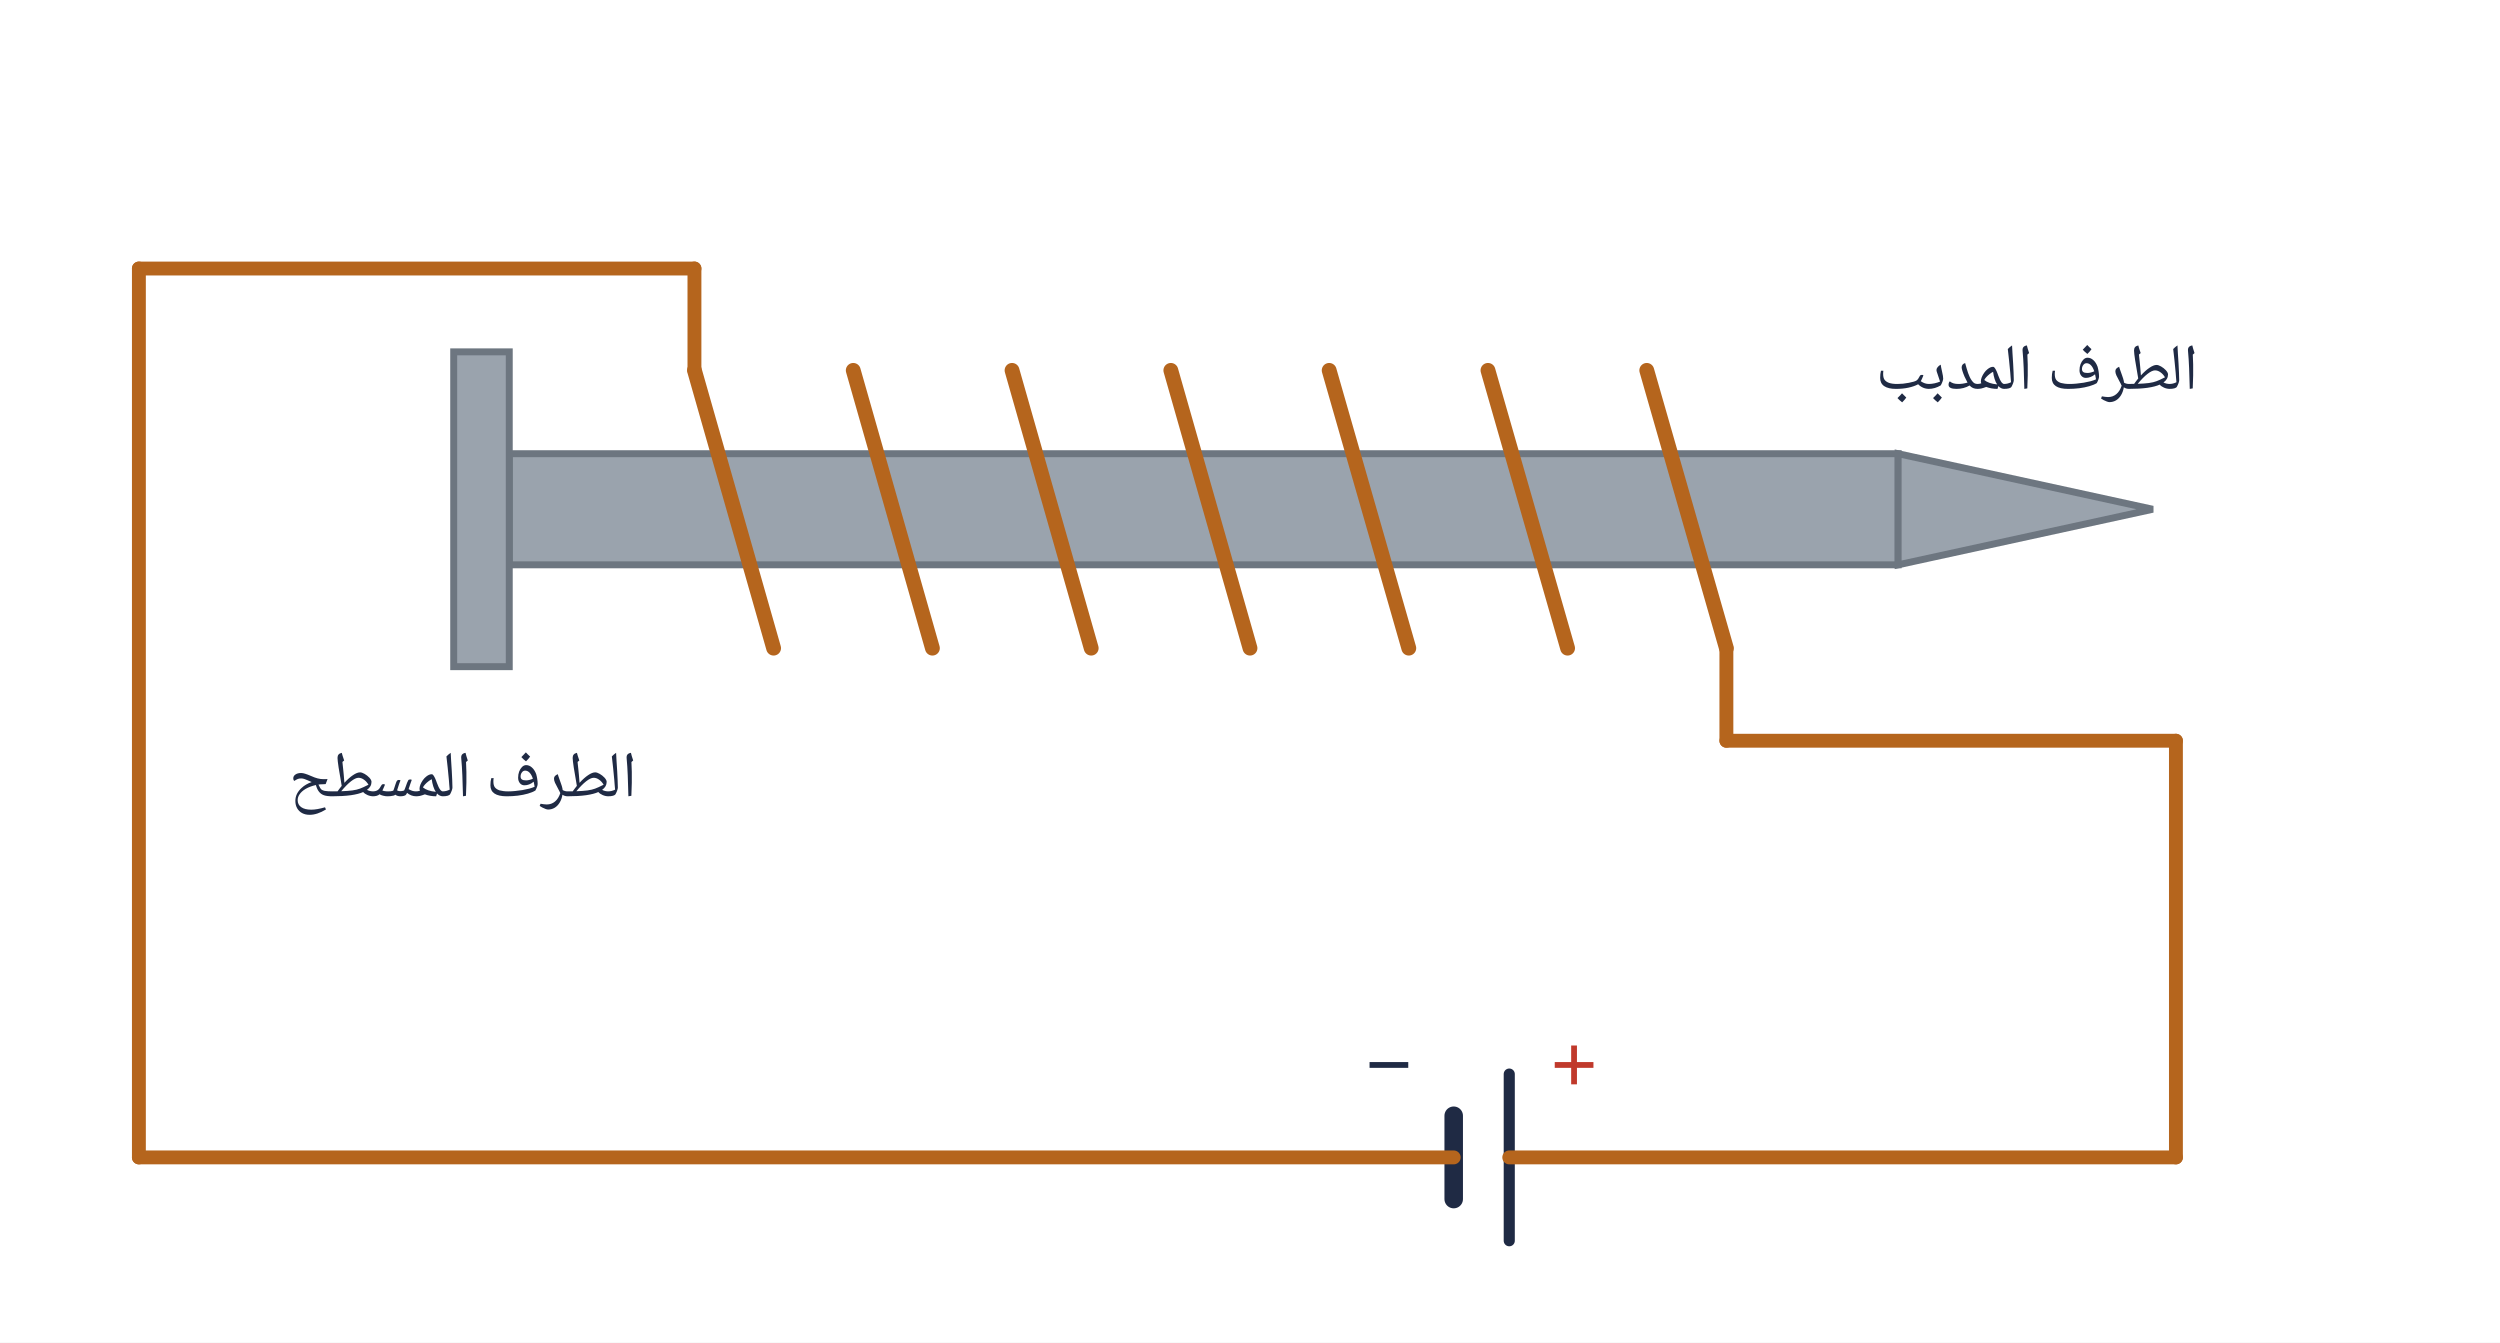
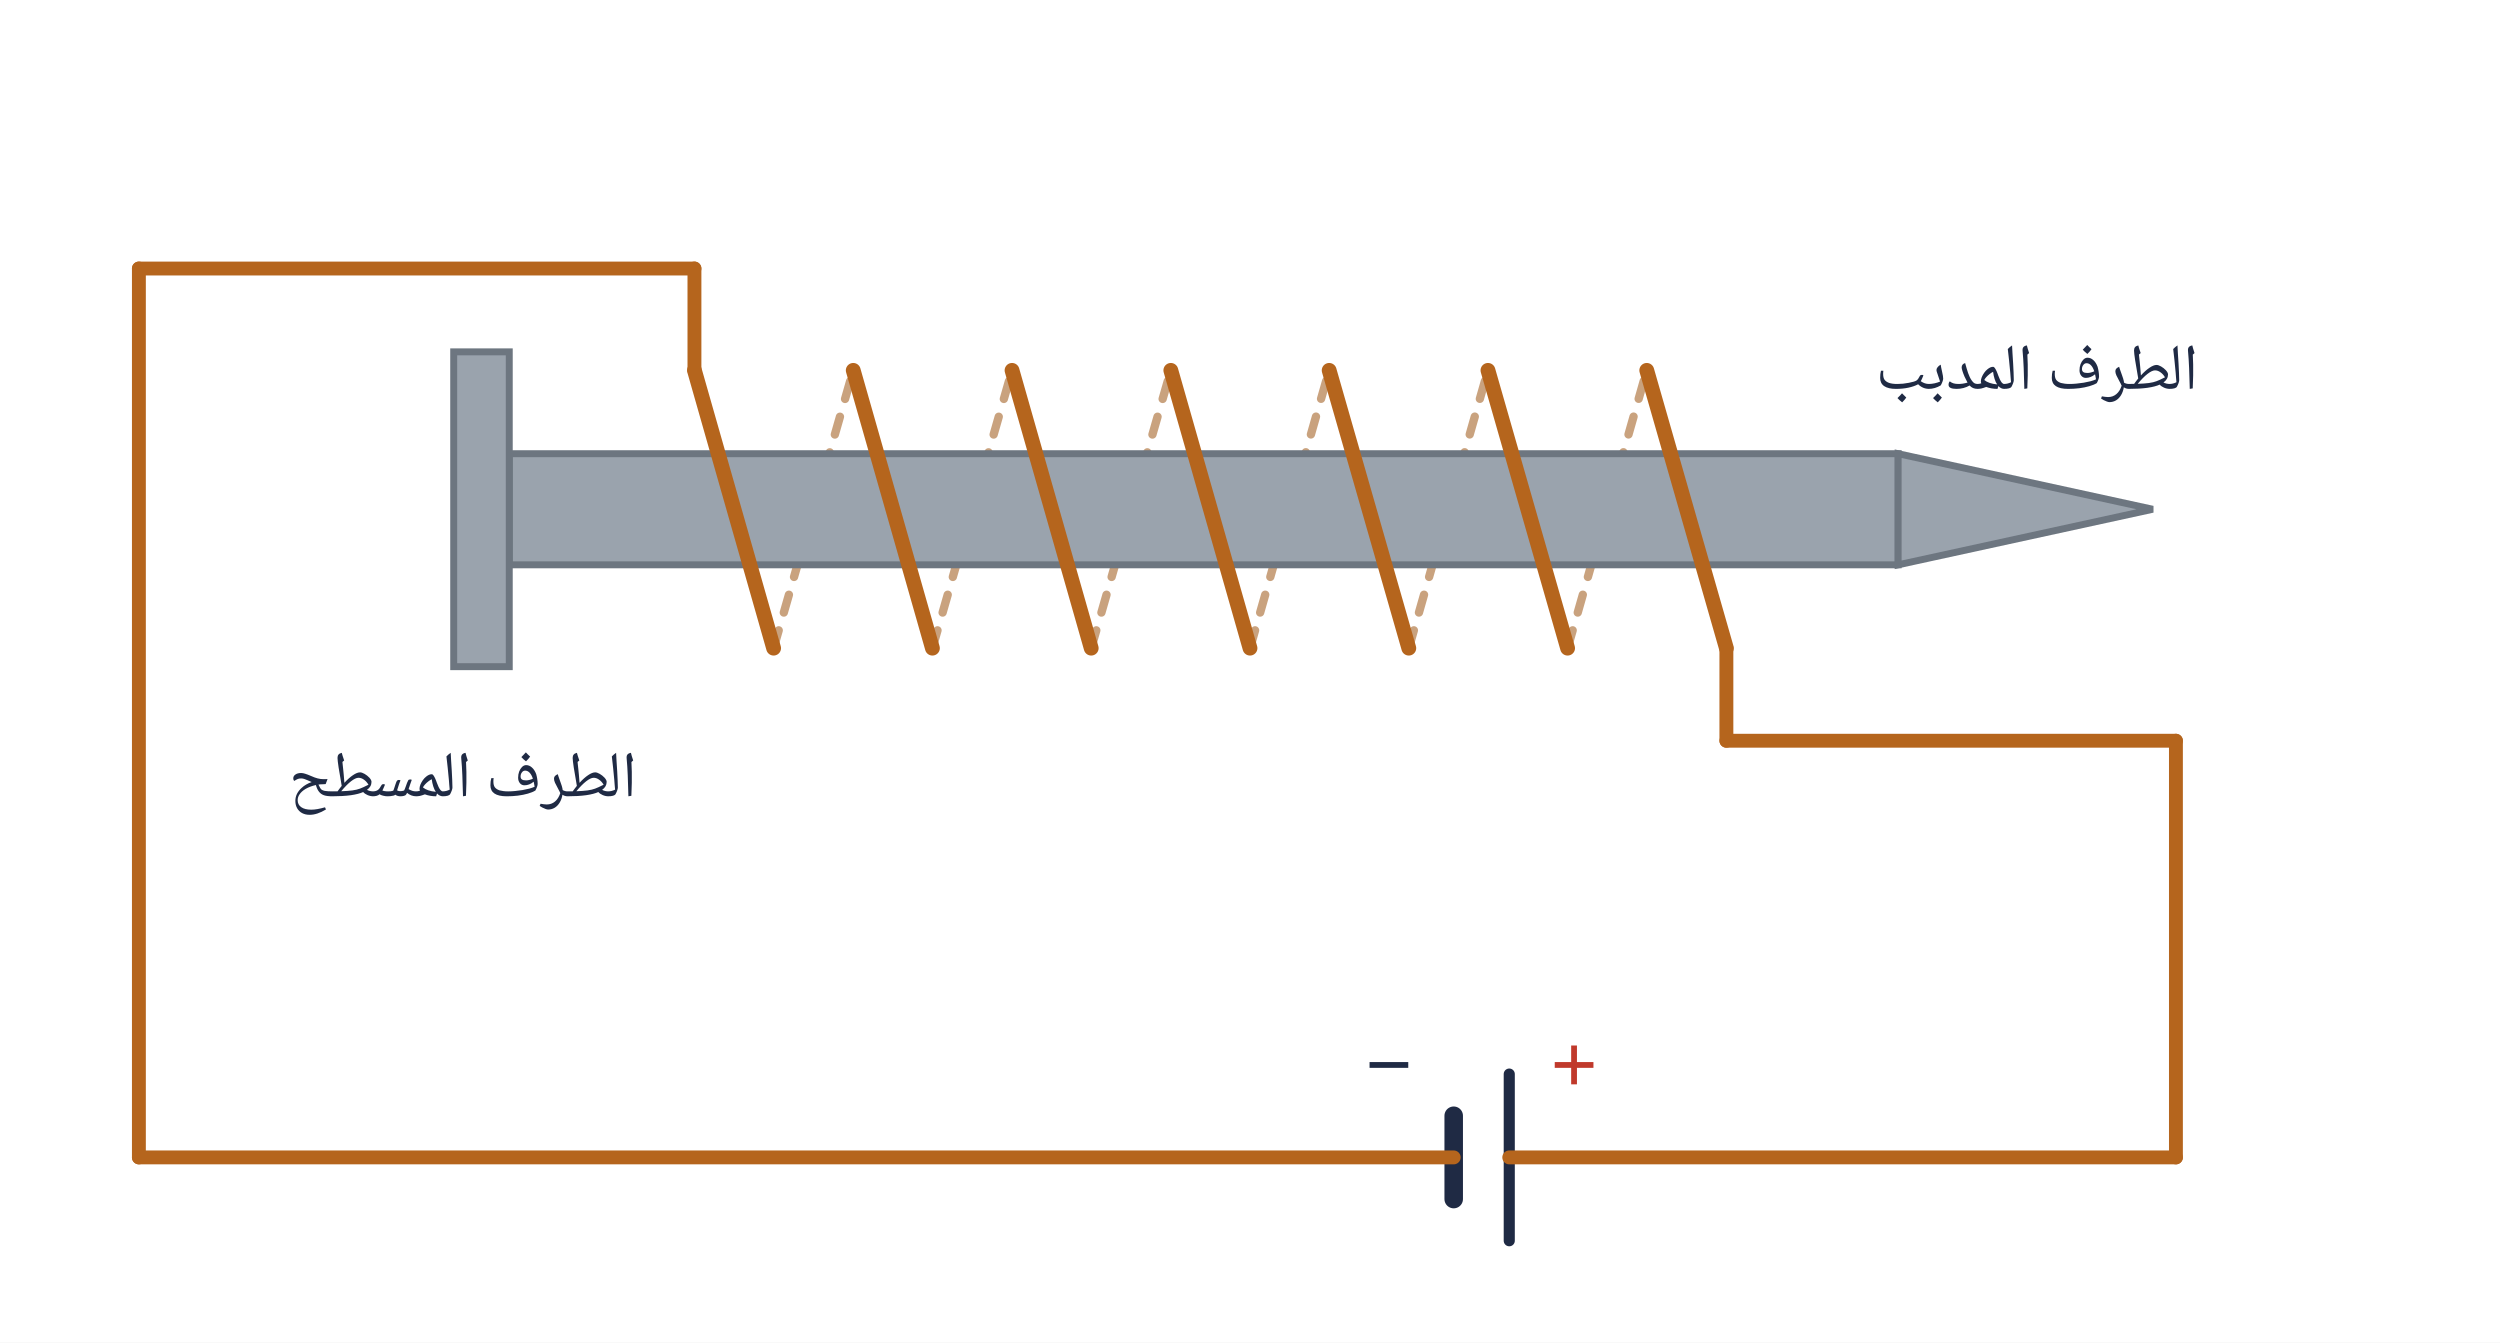
<svg xmlns="http://www.w3.org/2000/svg" viewBox="0 0 540 290" width="540" height="290">
  <rect width="540" height="290" fill="#fff" />
+   <line x1="167.1" y1="140.0" x2="184.3" y2="80.0" stroke="#c9a27e" stroke-width="1.8" stroke-linecap="round" stroke-dasharray="4 4" />
+   <line x1="201.4" y1="140.0" x2="218.6" y2="80.0" stroke="#c9a27e" stroke-width="1.8" stroke-linecap="round" stroke-dasharray="4 4" />
+   <line x1="235.7" y1="140.0" x2="252.9" y2="80.0" stroke="#c9a27e" stroke-width="1.8" stroke-linecap="round" stroke-dasharray="4 4" />
+   <line x1="270.0" y1="140.0" x2="287.1" y2="80.0" stroke="#c9a27e" stroke-width="1.8" stroke-linecap="round" stroke-dasharray="4 4" />
+   <line x1="304.3" y1="140.0" x2="321.4" y2="80.0" stroke="#c9a27e" stroke-width="1.8" stroke-linecap="round" stroke-dasharray="4 4" />
+   <line x1="338.6" y1="140.0" x2="355.7" y2="80.0" stroke="#c9a27e" stroke-width="1.8" stroke-linecap="round" stroke-dasharray="4 4" />
  <rect x="110.0" y="98.0" width="300" height="24" fill="#9aa3ad" stroke="#6d7680" stroke-width="1.5" />
  <rect x="98.0" y="76.0" width="12" height="68" fill="#9aa3ad" stroke="#6d7680" stroke-width="1.5" />
  <polygon points="410,98 465,110 410,122" fill="#9aa3ad" stroke="#6d7680" stroke-width="1.5" />
  <line x1="150.0" y1="80.0" x2="167.1" y2="140.0" stroke="#b5651d" stroke-width="3.2" stroke-linecap="round" />
  <line x1="184.3" y1="80.0" x2="201.4" y2="140.0" stroke="#b5651d" stroke-width="3.2" stroke-linecap="round" />
  <line x1="218.6" y1="80.0" x2="235.7" y2="140.0" stroke="#b5651d" stroke-width="3.2" stroke-linecap="round" />
  <line x1="252.9" y1="80.0" x2="270.0" y2="140.0" stroke="#b5651d" stroke-width="3.2" stroke-linecap="round" />
  <line x1="287.1" y1="80.0" x2="304.3" y2="140.0" stroke="#b5651d" stroke-width="3.2" stroke-linecap="round" />
  <line x1="321.4" y1="80.0" x2="338.6" y2="140.0" stroke="#b5651d" stroke-width="3.2" stroke-linecap="round" />
  <line x1="355.7" y1="80.0" x2="372.9" y2="140.0" stroke="#b5651d" stroke-width="3.2" stroke-linecap="round" />
  <line x1="326.0" y1="232.0" x2="326.0" y2="268.0" stroke="#1f2a44" stroke-width="2.4" stroke-linecap="round" />
  <line x1="314.0" y1="241.0" x2="314.0" y2="259.0" stroke="#1f2a44" stroke-width="4" stroke-linecap="round" />
  <text x="340.0" y="236.0" text-anchor="middle" font-size="18" fill="#c0392b" font-weight="bold" font-family="'Times New Roman',Times,serif">+</text>
  <text x="300.0" y="236.0" text-anchor="middle" font-size="18" fill="#1f2a44" font-weight="bold" font-family="'Times New Roman',Times,serif">−</text>
  <line x1="150.0" y1="80.0" x2="150.0" y2="58.0" stroke="#b5651d" stroke-width="3" stroke-linecap="round" />
  <line x1="150.0" y1="58.0" x2="30.0" y2="58.0" stroke="#b5651d" stroke-width="3" stroke-linecap="round" />
  <line x1="30.0" y1="58.0" x2="30.0" y2="250.0" stroke="#b5651d" stroke-width="3" stroke-linecap="round" />
  <line x1="30.0" y1="250.0" x2="314.0" y2="250.0" stroke="#b5651d" stroke-width="3" stroke-linecap="round" />
  <line x1="372.9" y1="140.0" x2="372.9" y2="160.0" stroke="#b5651d" stroke-width="3" stroke-linecap="round" />
  <line x1="372.9" y1="160.0" x2="470.0" y2="160.0" stroke="#b5651d" stroke-width="3" stroke-linecap="round" />
  <line x1="470.0" y1="160.0" x2="470.0" y2="250.0" stroke="#b5651d" stroke-width="3" stroke-linecap="round" />
  <line x1="470.0" y1="250.0" x2="326.0" y2="250.0" stroke="#b5651d" stroke-width="3" stroke-linecap="round" />
  <text x="100.0" y="172.0" text-anchor="middle" font-size="14" fill="#1f2a44" font-weight="normal" font-family="'IBM Plex Sans Arabic','Noto Naskh Arabic',Tahoma,Arial,sans-serif" direction="rtl">الطرف المسطح</text>
  <text x="440.0" y="84.0" text-anchor="middle" font-size="14" fill="#1f2a44" font-weight="normal" font-family="'IBM Plex Sans Arabic','Noto Naskh Arabic',Tahoma,Arial,sans-serif" direction="rtl">الطرف المدبب</text>
</svg>
